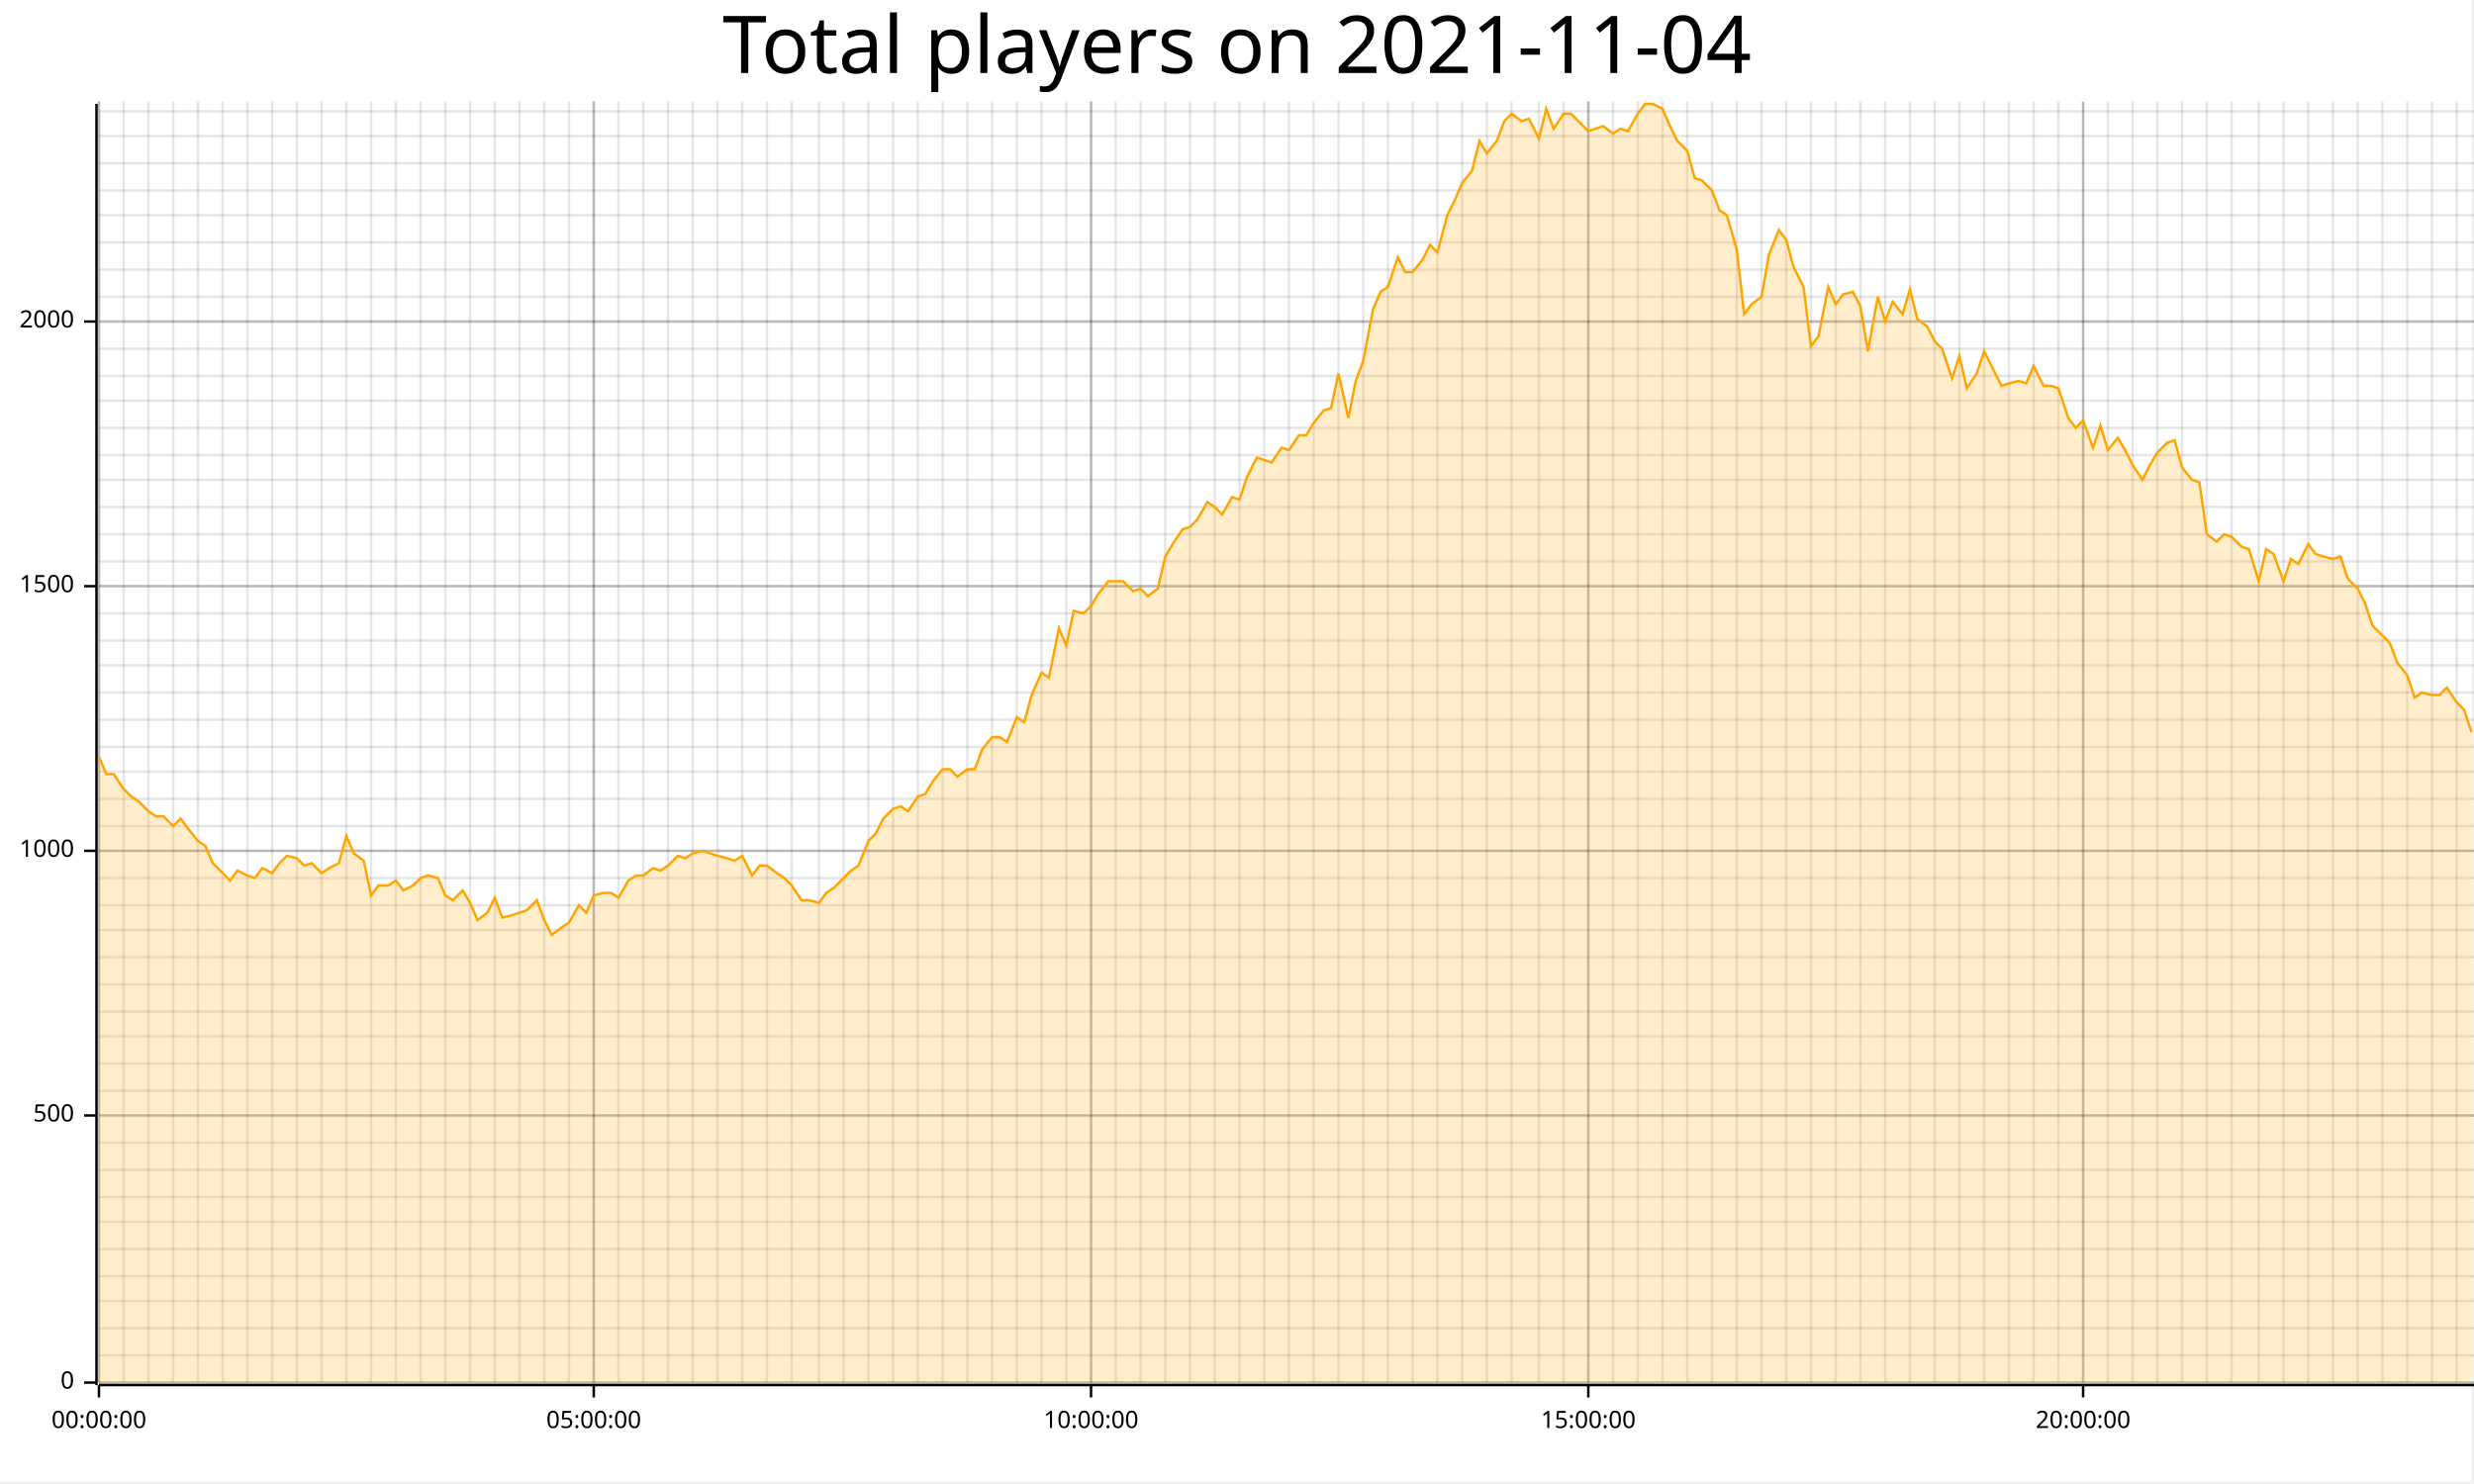
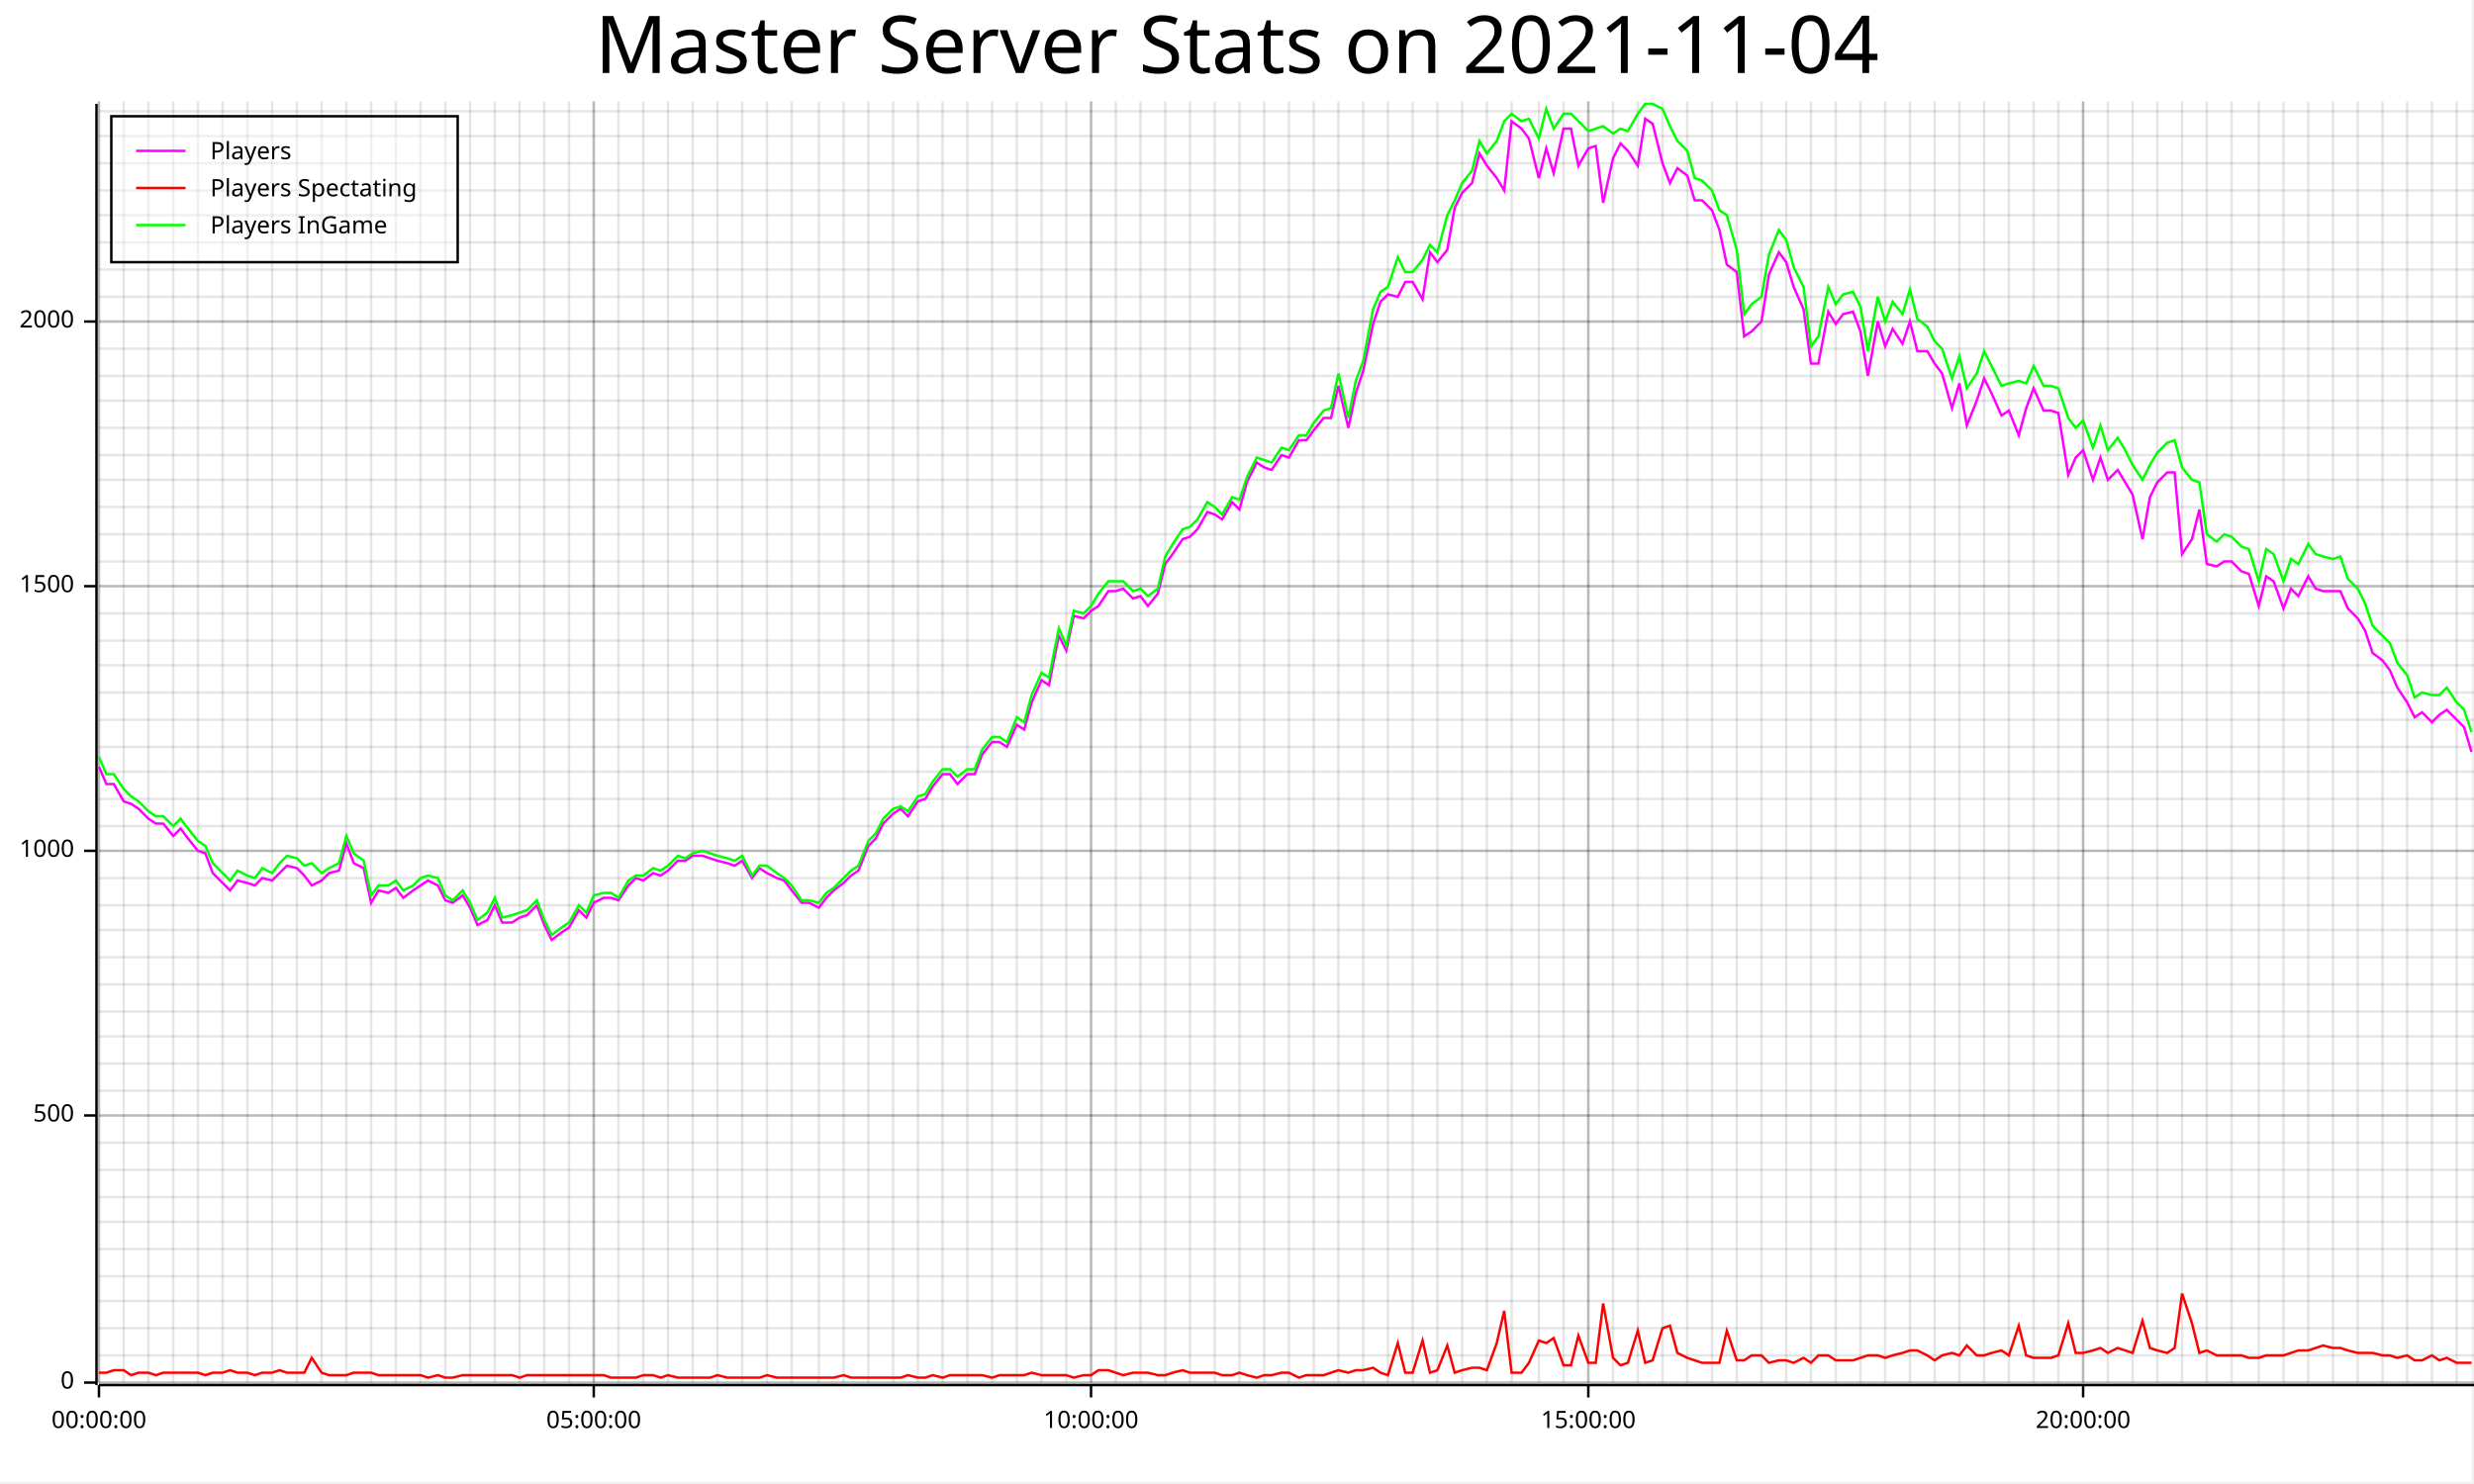
<svg xmlns="http://www.w3.org/2000/svg" width="1000" height="600" viewBox="0 0 1000 600">
  <rect x="0" y="0" width="999" height="599" opacity="1" fill="#FFFFFF" stroke="none" />
  <text x="500" y="5" dy="0.76em" text-anchor="middle" font-family="sans-serif" font-size="32.258" opacity="1" fill="#000000">
- Total players on 2021-11-04
+ Master Server Stats on 2021-11-04
</text>
  <line opacity="0.1" stroke="#000000" stroke-width="1" x1="40" y1="559" x2="40" y2="41" />
  <line opacity="0.1" stroke="#000000" stroke-width="1" x1="50" y1="559" x2="50" y2="41" />
  <line opacity="0.1" stroke="#000000" stroke-width="1" x1="60" y1="559" x2="60" y2="41" />
  <line opacity="0.1" stroke="#000000" stroke-width="1" x1="70" y1="559" x2="70" y2="41" />
  <line opacity="0.1" stroke="#000000" stroke-width="1" x1="80" y1="559" x2="80" y2="41" />
  <line opacity="0.1" stroke="#000000" stroke-width="1" x1="90" y1="559" x2="90" y2="41" />
  <line opacity="0.1" stroke="#000000" stroke-width="1" x1="100" y1="559" x2="100" y2="41" />
  <line opacity="0.1" stroke="#000000" stroke-width="1" x1="110" y1="559" x2="110" y2="41" />
  <line opacity="0.1" stroke="#000000" stroke-width="1" x1="120" y1="559" x2="120" y2="41" />
  <line opacity="0.1" stroke="#000000" stroke-width="1" x1="130" y1="559" x2="130" y2="41" />
  <line opacity="0.1" stroke="#000000" stroke-width="1" x1="140" y1="559" x2="140" y2="41" />
  <line opacity="0.1" stroke="#000000" stroke-width="1" x1="150" y1="559" x2="150" y2="41" />
  <line opacity="0.1" stroke="#000000" stroke-width="1" x1="160" y1="559" x2="160" y2="41" />
  <line opacity="0.1" stroke="#000000" stroke-width="1" x1="170" y1="559" x2="170" y2="41" />
  <line opacity="0.1" stroke="#000000" stroke-width="1" x1="180" y1="559" x2="180" y2="41" />
  <line opacity="0.1" stroke="#000000" stroke-width="1" x1="190" y1="559" x2="190" y2="41" />
  <line opacity="0.1" stroke="#000000" stroke-width="1" x1="200" y1="559" x2="200" y2="41" />
  <line opacity="0.1" stroke="#000000" stroke-width="1" x1="210" y1="559" x2="210" y2="41" />
  <line opacity="0.1" stroke="#000000" stroke-width="1" x1="220" y1="559" x2="220" y2="41" />
  <line opacity="0.1" stroke="#000000" stroke-width="1" x1="230" y1="559" x2="230" y2="41" />
  <line opacity="0.1" stroke="#000000" stroke-width="1" x1="240" y1="559" x2="240" y2="41" />
  <line opacity="0.1" stroke="#000000" stroke-width="1" x1="250" y1="559" x2="250" y2="41" />
  <line opacity="0.1" stroke="#000000" stroke-width="1" x1="260" y1="559" x2="260" y2="41" />
  <line opacity="0.1" stroke="#000000" stroke-width="1" x1="270" y1="559" x2="270" y2="41" />
  <line opacity="0.1" stroke="#000000" stroke-width="1" x1="280" y1="559" x2="280" y2="41" />
  <line opacity="0.1" stroke="#000000" stroke-width="1" x1="290" y1="559" x2="290" y2="41" />
  <line opacity="0.1" stroke="#000000" stroke-width="1" x1="300" y1="559" x2="300" y2="41" />
  <line opacity="0.1" stroke="#000000" stroke-width="1" x1="310" y1="559" x2="310" y2="41" />
  <line opacity="0.1" stroke="#000000" stroke-width="1" x1="320" y1="559" x2="320" y2="41" />
  <line opacity="0.1" stroke="#000000" stroke-width="1" x1="331" y1="559" x2="331" y2="41" />
  <line opacity="0.1" stroke="#000000" stroke-width="1" x1="341" y1="559" x2="341" y2="41" />
  <line opacity="0.1" stroke="#000000" stroke-width="1" x1="351" y1="559" x2="351" y2="41" />
  <line opacity="0.1" stroke="#000000" stroke-width="1" x1="361" y1="559" x2="361" y2="41" />
  <line opacity="0.1" stroke="#000000" stroke-width="1" x1="371" y1="559" x2="371" y2="41" />
  <line opacity="0.1" stroke="#000000" stroke-width="1" x1="381" y1="559" x2="381" y2="41" />
  <line opacity="0.1" stroke="#000000" stroke-width="1" x1="391" y1="559" x2="391" y2="41" />
  <line opacity="0.1" stroke="#000000" stroke-width="1" x1="401" y1="559" x2="401" y2="41" />
  <line opacity="0.1" stroke="#000000" stroke-width="1" x1="411" y1="559" x2="411" y2="41" />
  <line opacity="0.1" stroke="#000000" stroke-width="1" x1="421" y1="559" x2="421" y2="41" />
  <line opacity="0.1" stroke="#000000" stroke-width="1" x1="431" y1="559" x2="431" y2="41" />
  <line opacity="0.1" stroke="#000000" stroke-width="1" x1="441" y1="559" x2="441" y2="41" />
  <line opacity="0.1" stroke="#000000" stroke-width="1" x1="451" y1="559" x2="451" y2="41" />
  <line opacity="0.1" stroke="#000000" stroke-width="1" x1="461" y1="559" x2="461" y2="41" />
  <line opacity="0.1" stroke="#000000" stroke-width="1" x1="471" y1="559" x2="471" y2="41" />
  <line opacity="0.1" stroke="#000000" stroke-width="1" x1="481" y1="559" x2="481" y2="41" />
  <line opacity="0.1" stroke="#000000" stroke-width="1" x1="491" y1="559" x2="491" y2="41" />
  <line opacity="0.1" stroke="#000000" stroke-width="1" x1="501" y1="559" x2="501" y2="41" />
  <line opacity="0.1" stroke="#000000" stroke-width="1" x1="511" y1="559" x2="511" y2="41" />
  <line opacity="0.1" stroke="#000000" stroke-width="1" x1="521" y1="559" x2="521" y2="41" />
  <line opacity="0.1" stroke="#000000" stroke-width="1" x1="531" y1="559" x2="531" y2="41" />
  <line opacity="0.1" stroke="#000000" stroke-width="1" x1="541" y1="559" x2="541" y2="41" />
  <line opacity="0.1" stroke="#000000" stroke-width="1" x1="551" y1="559" x2="551" y2="41" />
  <line opacity="0.1" stroke="#000000" stroke-width="1" x1="561" y1="559" x2="561" y2="41" />
  <line opacity="0.1" stroke="#000000" stroke-width="1" x1="571" y1="559" x2="571" y2="41" />
  <line opacity="0.1" stroke="#000000" stroke-width="1" x1="581" y1="559" x2="581" y2="41" />
  <line opacity="0.1" stroke="#000000" stroke-width="1" x1="591" y1="559" x2="591" y2="41" />
  <line opacity="0.1" stroke="#000000" stroke-width="1" x1="601" y1="559" x2="601" y2="41" />
  <line opacity="0.1" stroke="#000000" stroke-width="1" x1="611" y1="559" x2="611" y2="41" />
  <line opacity="0.1" stroke="#000000" stroke-width="1" x1="622" y1="559" x2="622" y2="41" />
  <line opacity="0.1" stroke="#000000" stroke-width="1" x1="632" y1="559" x2="632" y2="41" />
  <line opacity="0.1" stroke="#000000" stroke-width="1" x1="642" y1="559" x2="642" y2="41" />
  <line opacity="0.1" stroke="#000000" stroke-width="1" x1="652" y1="559" x2="652" y2="41" />
  <line opacity="0.1" stroke="#000000" stroke-width="1" x1="662" y1="559" x2="662" y2="41" />
  <line opacity="0.1" stroke="#000000" stroke-width="1" x1="672" y1="559" x2="672" y2="41" />
  <line opacity="0.1" stroke="#000000" stroke-width="1" x1="682" y1="559" x2="682" y2="41" />
  <line opacity="0.1" stroke="#000000" stroke-width="1" x1="692" y1="559" x2="692" y2="41" />
  <line opacity="0.1" stroke="#000000" stroke-width="1" x1="702" y1="559" x2="702" y2="41" />
  <line opacity="0.1" stroke="#000000" stroke-width="1" x1="712" y1="559" x2="712" y2="41" />
  <line opacity="0.1" stroke="#000000" stroke-width="1" x1="722" y1="559" x2="722" y2="41" />
  <line opacity="0.1" stroke="#000000" stroke-width="1" x1="732" y1="559" x2="732" y2="41" />
  <line opacity="0.1" stroke="#000000" stroke-width="1" x1="742" y1="559" x2="742" y2="41" />
  <line opacity="0.1" stroke="#000000" stroke-width="1" x1="752" y1="559" x2="752" y2="41" />
  <line opacity="0.1" stroke="#000000" stroke-width="1" x1="762" y1="559" x2="762" y2="41" />
  <line opacity="0.1" stroke="#000000" stroke-width="1" x1="772" y1="559" x2="772" y2="41" />
  <line opacity="0.1" stroke="#000000" stroke-width="1" x1="782" y1="559" x2="782" y2="41" />
  <line opacity="0.1" stroke="#000000" stroke-width="1" x1="792" y1="559" x2="792" y2="41" />
  <line opacity="0.1" stroke="#000000" stroke-width="1" x1="802" y1="559" x2="802" y2="41" />
  <line opacity="0.1" stroke="#000000" stroke-width="1" x1="812" y1="559" x2="812" y2="41" />
  <line opacity="0.1" stroke="#000000" stroke-width="1" x1="822" y1="559" x2="822" y2="41" />
  <line opacity="0.1" stroke="#000000" stroke-width="1" x1="832" y1="559" x2="832" y2="41" />
  <line opacity="0.1" stroke="#000000" stroke-width="1" x1="842" y1="559" x2="842" y2="41" />
  <line opacity="0.1" stroke="#000000" stroke-width="1" x1="852" y1="559" x2="852" y2="41" />
  <line opacity="0.1" stroke="#000000" stroke-width="1" x1="862" y1="559" x2="862" y2="41" />
  <line opacity="0.1" stroke="#000000" stroke-width="1" x1="872" y1="559" x2="872" y2="41" />
  <line opacity="0.1" stroke="#000000" stroke-width="1" x1="882" y1="559" x2="882" y2="41" />
  <line opacity="0.1" stroke="#000000" stroke-width="1" x1="892" y1="559" x2="892" y2="41" />
  <line opacity="0.1" stroke="#000000" stroke-width="1" x1="902" y1="559" x2="902" y2="41" />
  <line opacity="0.1" stroke="#000000" stroke-width="1" x1="913" y1="559" x2="913" y2="41" />
  <line opacity="0.1" stroke="#000000" stroke-width="1" x1="923" y1="559" x2="923" y2="41" />
  <line opacity="0.1" stroke="#000000" stroke-width="1" x1="933" y1="559" x2="933" y2="41" />
  <line opacity="0.1" stroke="#000000" stroke-width="1" x1="943" y1="559" x2="943" y2="41" />
  <line opacity="0.1" stroke="#000000" stroke-width="1" x1="953" y1="559" x2="953" y2="41" />
  <line opacity="0.1" stroke="#000000" stroke-width="1" x1="963" y1="559" x2="963" y2="41" />
  <line opacity="0.1" stroke="#000000" stroke-width="1" x1="973" y1="559" x2="973" y2="41" />
  <line opacity="0.1" stroke="#000000" stroke-width="1" x1="983" y1="559" x2="983" y2="41" />
  <line opacity="0.1" stroke="#000000" stroke-width="1" x1="993" y1="559" x2="993" y2="41" />
  <line opacity="0.1" stroke="#000000" stroke-width="1" x1="40" y1="559" x2="1000" y2="559" />
  <line opacity="0.1" stroke="#000000" stroke-width="1" x1="40" y1="548" x2="1000" y2="548" />
  <line opacity="0.1" stroke="#000000" stroke-width="1" x1="40" y1="537" x2="1000" y2="537" />
  <line opacity="0.1" stroke="#000000" stroke-width="1" x1="40" y1="526" x2="1000" y2="526" />
  <line opacity="0.1" stroke="#000000" stroke-width="1" x1="40" y1="516" x2="1000" y2="516" />
  <line opacity="0.1" stroke="#000000" stroke-width="1" x1="40" y1="505" x2="1000" y2="505" />
  <line opacity="0.1" stroke="#000000" stroke-width="1" x1="40" y1="494" x2="1000" y2="494" />
  <line opacity="0.1" stroke="#000000" stroke-width="1" x1="40" y1="484" x2="1000" y2="484" />
  <line opacity="0.1" stroke="#000000" stroke-width="1" x1="40" y1="473" x2="1000" y2="473" />
  <line opacity="0.1" stroke="#000000" stroke-width="1" x1="40" y1="462" x2="1000" y2="462" />
  <line opacity="0.1" stroke="#000000" stroke-width="1" x1="40" y1="451" x2="1000" y2="451" />
  <line opacity="0.1" stroke="#000000" stroke-width="1" x1="40" y1="441" x2="1000" y2="441" />
  <line opacity="0.1" stroke="#000000" stroke-width="1" x1="40" y1="430" x2="1000" y2="430" />
  <line opacity="0.1" stroke="#000000" stroke-width="1" x1="40" y1="419" x2="1000" y2="419" />
  <line opacity="0.1" stroke="#000000" stroke-width="1" x1="40" y1="409" x2="1000" y2="409" />
  <line opacity="0.1" stroke="#000000" stroke-width="1" x1="40" y1="398" x2="1000" y2="398" />
  <line opacity="0.1" stroke="#000000" stroke-width="1" x1="40" y1="387" x2="1000" y2="387" />
  <line opacity="0.1" stroke="#000000" stroke-width="1" x1="40" y1="376" x2="1000" y2="376" />
  <line opacity="0.1" stroke="#000000" stroke-width="1" x1="40" y1="366" x2="1000" y2="366" />
  <line opacity="0.1" stroke="#000000" stroke-width="1" x1="40" y1="355" x2="1000" y2="355" />
  <line opacity="0.1" stroke="#000000" stroke-width="1" x1="40" y1="344" x2="1000" y2="344" />
  <line opacity="0.1" stroke="#000000" stroke-width="1" x1="40" y1="334" x2="1000" y2="334" />
  <line opacity="0.1" stroke="#000000" stroke-width="1" x1="40" y1="323" x2="1000" y2="323" />
  <line opacity="0.1" stroke="#000000" stroke-width="1" x1="40" y1="312" x2="1000" y2="312" />
  <line opacity="0.1" stroke="#000000" stroke-width="1" x1="40" y1="302" x2="1000" y2="302" />
  <line opacity="0.1" stroke="#000000" stroke-width="1" x1="40" y1="291" x2="1000" y2="291" />
  <line opacity="0.1" stroke="#000000" stroke-width="1" x1="40" y1="280" x2="1000" y2="280" />
  <line opacity="0.1" stroke="#000000" stroke-width="1" x1="40" y1="269" x2="1000" y2="269" />
  <line opacity="0.1" stroke="#000000" stroke-width="1" x1="40" y1="259" x2="1000" y2="259" />
  <line opacity="0.1" stroke="#000000" stroke-width="1" x1="40" y1="248" x2="1000" y2="248" />
  <line opacity="0.1" stroke="#000000" stroke-width="1" x1="40" y1="237" x2="1000" y2="237" />
  <line opacity="0.1" stroke="#000000" stroke-width="1" x1="40" y1="227" x2="1000" y2="227" />
  <line opacity="0.1" stroke="#000000" stroke-width="1" x1="40" y1="216" x2="1000" y2="216" />
  <line opacity="0.1" stroke="#000000" stroke-width="1" x1="40" y1="205" x2="1000" y2="205" />
  <line opacity="0.1" stroke="#000000" stroke-width="1" x1="40" y1="194" x2="1000" y2="194" />
  <line opacity="0.1" stroke="#000000" stroke-width="1" x1="40" y1="184" x2="1000" y2="184" />
  <line opacity="0.1" stroke="#000000" stroke-width="1" x1="40" y1="173" x2="1000" y2="173" />
  <line opacity="0.1" stroke="#000000" stroke-width="1" x1="40" y1="162" x2="1000" y2="162" />
  <line opacity="0.1" stroke="#000000" stroke-width="1" x1="40" y1="152" x2="1000" y2="152" />
  <line opacity="0.1" stroke="#000000" stroke-width="1" x1="40" y1="141" x2="1000" y2="141" />
  <line opacity="0.1" stroke="#000000" stroke-width="1" x1="40" y1="130" x2="1000" y2="130" />
  <line opacity="0.1" stroke="#000000" stroke-width="1" x1="40" y1="120" x2="1000" y2="120" />
  <line opacity="0.1" stroke="#000000" stroke-width="1" x1="40" y1="109" x2="1000" y2="109" />
  <line opacity="0.1" stroke="#000000" stroke-width="1" x1="40" y1="98" x2="1000" y2="98" />
  <line opacity="0.1" stroke="#000000" stroke-width="1" x1="40" y1="87" x2="1000" y2="87" />
  <line opacity="0.1" stroke="#000000" stroke-width="1" x1="40" y1="77" x2="1000" y2="77" />
  <line opacity="0.1" stroke="#000000" stroke-width="1" x1="40" y1="66" x2="1000" y2="66" />
  <line opacity="0.1" stroke="#000000" stroke-width="1" x1="40" y1="55" x2="1000" y2="55" />
  <line opacity="0.1" stroke="#000000" stroke-width="1" x1="40" y1="45" x2="1000" y2="45" />
  <line opacity="0.2" stroke="#000000" stroke-width="1" x1="40" y1="559" x2="40" y2="41" />
  <line opacity="0.2" stroke="#000000" stroke-width="1" x1="240" y1="559" x2="240" y2="41" />
  <line opacity="0.2" stroke="#000000" stroke-width="1" x1="441" y1="559" x2="441" y2="41" />
  <line opacity="0.2" stroke="#000000" stroke-width="1" x1="642" y1="559" x2="642" y2="41" />
  <line opacity="0.2" stroke="#000000" stroke-width="1" x1="842" y1="559" x2="842" y2="41" />
  <line opacity="0.2" stroke="#000000" stroke-width="1" x1="40" y1="559" x2="1000" y2="559" />
  <line opacity="0.2" stroke="#000000" stroke-width="1" x1="40" y1="451" x2="1000" y2="451" />
  <line opacity="0.2" stroke="#000000" stroke-width="1" x1="40" y1="344" x2="1000" y2="344" />
  <line opacity="0.2" stroke="#000000" stroke-width="1" x1="40" y1="237" x2="1000" y2="237" />
  <line opacity="0.2" stroke="#000000" stroke-width="1" x1="40" y1="130" x2="1000" y2="130" />
  <polyline fill="none" opacity="1" stroke="#000000" stroke-width="1" points="39,42 39,560 " />
  <text x="30" y="559" dy="0.5ex" text-anchor="end" font-family="sans-serif" font-size="9.677" opacity="1" fill="#000000">
0
</text>
  <polyline fill="none" opacity="1" stroke="#000000" stroke-width="1" points="34,559 39,559 " />
  <text x="30" y="451" dy="0.5ex" text-anchor="end" font-family="sans-serif" font-size="9.677" opacity="1" fill="#000000">
500
</text>
  <polyline fill="none" opacity="1" stroke="#000000" stroke-width="1" points="34,451 39,451 " />
  <text x="30" y="344" dy="0.5ex" text-anchor="end" font-family="sans-serif" font-size="9.677" opacity="1" fill="#000000">
1000
</text>
  <polyline fill="none" opacity="1" stroke="#000000" stroke-width="1" points="34,344 39,344 " />
  <text x="30" y="237" dy="0.5ex" text-anchor="end" font-family="sans-serif" font-size="9.677" opacity="1" fill="#000000">
1500
</text>
  <polyline fill="none" opacity="1" stroke="#000000" stroke-width="1" points="34,237 39,237 " />
  <text x="30" y="130" dy="0.5ex" text-anchor="end" font-family="sans-serif" font-size="9.677" opacity="1" fill="#000000">
2000
</text>
  <polyline fill="none" opacity="1" stroke="#000000" stroke-width="1" points="34,130 39,130 " />
  <polyline fill="none" opacity="1" stroke="#000000" stroke-width="1" points="40,560 1000,560 " />
  <text x="40" y="570" dy="0.76em" text-anchor="middle" font-family="sans-serif" font-size="9.677" opacity="1" fill="#000000">
00:00:00
</text>
  <polyline fill="none" opacity="1" stroke="#000000" stroke-width="1" points="40,560 40,565 " />
  <text x="240" y="570" dy="0.76em" text-anchor="middle" font-family="sans-serif" font-size="9.677" opacity="1" fill="#000000">
05:00:00
</text>
  <polyline fill="none" opacity="1" stroke="#000000" stroke-width="1" points="240,560 240,565 " />
  <text x="441" y="570" dy="0.76em" text-anchor="middle" font-family="sans-serif" font-size="9.677" opacity="1" fill="#000000">
10:00:00
</text>
  <polyline fill="none" opacity="1" stroke="#000000" stroke-width="1" points="441,560 441,565 " />
  <text x="642" y="570" dy="0.76em" text-anchor="middle" font-family="sans-serif" font-size="9.677" opacity="1" fill="#000000">
15:00:00
</text>
  <polyline fill="none" opacity="1" stroke="#000000" stroke-width="1" points="642,560 642,565 " />
  <text x="842" y="570" dy="0.76em" text-anchor="middle" font-family="sans-serif" font-size="9.677" opacity="1" fill="#000000">
20:00:00
</text>
  <polyline fill="none" opacity="1" stroke="#000000" stroke-width="1" points="842,560 842,565 " />
-   <polygon opacity="0.2" fill="#FFA500" points="40,306 43,313 46,313 50,319 53,322 56,324 60,328 63,330 66,330 70,334 73,331 76,335 80,340 83,342 86,349 90,353 93,356 96,352 100,354 103,355 106,351 110,353 113,349 116,346 120,347 123,350 126,349 130,353 133,351 137,349 140,338 143,345 147,348 150,362 153,358 157,358 160,356 163,360 167,358 170,355 173,354 177,355 180,362 183,364 187,360 190,365 193,372 197,369 200,363 203,371 207,370 210,369 213,368 217,364 220,372 223,378 227,375 230,373 234,366 237,369 240,362 244,361 247,361 250,363 254,356 257,354 260,354 264,351 267,352 270,350 274,346 277,347 280,345 284,344 287,345 290,346 294,347 297,348 300,346 304,354 307,350 310,350 314,353 317,355 320,358 324,364 327,364 331,365 334,361 337,359 341,355 344,352 347,350 351,340 354,337 357,331 361,327 364,326 367,328 371,322 374,321 377,316 381,311 384,311 387,314 391,311 394,311 397,303 401,298 404,298 407,300 411,290 414,292 417,281 421,272 424,274 428,254 431,261 434,247 438,248 441,245 444,240 448,235 451,235 454,235 458,239 461,238 464,241 468,238 471,225 474,220 478,214 481,213 484,210 488,203 491,205 494,208 498,201 501,202 504,193 508,185 511,186 514,187 518,181 521,182 525,176 528,176 531,171 535,166 538,165 541,151 545,169 548,154 551,146 555,125 558,118 561,116 565,104 568,110 571,110 575,105 578,99 581,102 585,87 588,81 591,74 595,69 598,57 601,62 605,57 608,49 611,46 615,49 618,48 622,56 625,44 628,52 632,46 635,46 638,49 642,53 645,52 648,51 652,54 655,52 658,53 662,46 665,42 668,42 672,44 675,51 678,57 682,61 685,72 688,73 692,77 695,85 698,87 702,101 705,127 708,123 712,120 715,103 719,93 722,97 725,108 729,116 732,140 735,136 739,116 742,123 745,119 749,118 752,124 755,142 759,120 762,130 765,122 769,127 772,117 775,129 779,132 782,138 785,141 789,153 792,144 795,157 799,151 802,142 805,148 809,156 812,155 816,154 819,155 822,148 826,156 829,156 832,157 836,169 839,173 842,170 846,181 849,172 852,182 856,177 859,182 862,188 866,194 869,188 872,183 876,179 879,178 882,189 886,194 889,195 892,216 896,219 899,216 902,217 906,221 909,222 913,235 916,222 919,224 923,235 926,226 929,228 933,220 936,224 939,225 943,226 946,225 949,234 953,238 956,244 959,253 963,257 966,260 969,268 973,273 976,282 979,280 983,281 986,281 989,278 993,284 996,287 999,296 999,559 40,559 " />
-   <polyline fill="none" opacity="1" stroke="#FFA500" stroke-width="1" points="40,306 43,313 46,313 50,319 53,322 56,324 60,328 63,330 66,330 70,334 73,331 76,335 80,340 83,342 86,349 90,353 93,356 96,352 100,354 103,355 106,351 110,353 113,349 116,346 120,347 123,350 126,349 130,353 133,351 137,349 140,338 143,345 147,348 150,362 153,358 157,358 160,356 163,360 167,358 170,355 173,354 177,355 180,362 183,364 187,360 190,365 193,372 197,369 200,363 203,371 207,370 210,369 213,368 217,364 220,372 223,378 227,375 230,373 234,366 237,369 240,362 244,361 247,361 250,363 254,356 257,354 260,354 264,351 267,352 270,350 274,346 277,347 280,345 284,344 287,345 290,346 294,347 297,348 300,346 304,354 307,350 310,350 314,353 317,355 320,358 324,364 327,364 331,365 334,361 337,359 341,355 344,352 347,350 351,340 354,337 357,331 361,327 364,326 367,328 371,322 374,321 377,316 381,311 384,311 387,314 391,311 394,311 397,303 401,298 404,298 407,300 411,290 414,292 417,281 421,272 424,274 428,254 431,261 434,247 438,248 441,245 444,240 448,235 451,235 454,235 458,239 461,238 464,241 468,238 471,225 474,220 478,214 481,213 484,210 488,203 491,205 494,208 498,201 501,202 504,193 508,185 511,186 514,187 518,181 521,182 525,176 528,176 531,171 535,166 538,165 541,151 545,169 548,154 551,146 555,125 558,118 561,116 565,104 568,110 571,110 575,105 578,99 581,102 585,87 588,81 591,74 595,69 598,57 601,62 605,57 608,49 611,46 615,49 618,48 622,56 625,44 628,52 632,46 635,46 638,49 642,53 645,52 648,51 652,54 655,52 658,53 662,46 665,42 668,42 672,44 675,51 678,57 682,61 685,72 688,73 692,77 695,85 698,87 702,101 705,127 708,123 712,120 715,103 719,93 722,97 725,108 729,116 732,140 735,136 739,116 742,123 745,119 749,118 752,124 755,142 759,120 762,130 765,122 769,127 772,117 775,129 779,132 782,138 785,141 789,153 792,144 795,157 799,151 802,142 805,148 809,156 812,155 816,154 819,155 822,148 826,156 829,156 832,157 836,169 839,173 842,170 846,181 849,172 852,182 856,177 859,182 862,188 866,194 869,188 872,183 876,179 879,178 882,189 886,194 889,195 892,216 896,219 899,216 902,217 906,221 909,222 913,235 916,222 919,224 923,235 926,226 929,228 933,220 936,224 939,225 943,226 946,225 949,234 953,238 956,244 959,253 963,257 966,260 969,268 973,273 976,282 979,280 983,281 986,281 989,278 993,284 996,287 999,296 " />
+   <polyline fill="none" opacity="1" stroke="#FF00FF" stroke-width="1" points="40,310 43,317 46,317 50,324 53,325 56,327 60,331 63,333 66,333 70,338 73,335 76,339 80,344 83,345 86,353 90,357 93,360 96,356 100,357 103,358 106,355 110,356 113,353 116,350 120,351 123,354 126,358 130,356 133,353 137,352 140,341 143,349 147,351 150,365 153,360 157,361 160,359 163,363 167,360 170,358 173,356 177,358 180,364 183,365 187,362 190,367 193,374 197,372 200,366 203,373 207,373 210,371 213,370 217,366 220,374 223,380 227,377 230,375 234,368 237,371 240,365 244,363 247,363 250,364 254,358 257,355 260,356 264,353 267,354 270,352 274,348 277,348 280,346 284,346 287,347 290,348 294,349 297,350 300,348 304,355 307,351 310,353 314,355 317,356 320,360 324,365 327,365 331,367 334,363 337,360 341,357 344,354 347,352 351,342 354,339 357,333 361,329 364,327 367,330 371,324 374,323 377,318 381,313 384,313 387,317 391,313 394,313 397,305 401,300 404,300 407,302 411,293 414,295 417,284 421,275 424,277 428,257 431,263 434,249 438,250 441,247 444,245 448,239 451,239 454,238 458,242 461,241 464,245 468,240 471,228 474,224 478,218 481,217 484,214 488,207 491,208 494,210 498,203 501,206 504,195 508,187 511,189 514,190 518,184 521,185 525,178 528,178 531,174 535,169 538,169 541,156 545,173 548,159 551,150 555,131 558,122 561,119 565,120 568,114 571,114 575,121 578,102 581,106 585,101 588,84 591,78 595,74 598,62 601,67 605,72 608,77 611,49 615,52 618,56 622,72 625,60 628,70 632,52 635,52 638,67 642,60 645,59 648,82 652,64 655,58 658,61 662,67 665,48 668,50 672,66 675,74 678,68 682,71 685,81 688,81 692,85 695,93 698,107 702,110 705,136 708,134 712,130 715,111 719,102 722,106 725,116 729,125 732,147 735,147 739,126 742,131 745,127 749,126 752,134 755,152 759,130 762,140 765,133 769,139 772,130 775,142 779,142 782,147 785,151 789,165 792,155 795,172 799,162 802,153 805,159 809,168 812,166 816,176 819,165 822,157 826,166 829,166 832,167 836,192 839,185 842,182 846,194 849,185 852,194 856,190 859,195 862,200 866,218 869,201 872,195 876,191 879,191 882,224 886,218 889,206 892,228 896,229 899,227 902,227 906,231 909,232 913,245 916,233 919,235 923,246 926,238 929,241 933,233 936,238 939,239 943,239 946,239 949,246 953,250 956,255 959,264 963,267 966,271 969,278 973,284 976,290 979,288 983,292 986,289 989,287 993,291 996,294 999,304 " />
+   <polyline fill="none" opacity="1" stroke="#FF0000" stroke-width="1" points="40,555 43,555 46,554 50,554 53,556 56,555 60,555 63,556 66,555 70,555 73,555 76,555 80,555 83,556 86,555 90,555 93,554 96,555 100,555 103,556 106,555 110,555 113,554 116,555 120,555 123,555 126,549 130,555 133,556 137,556 140,556 143,555 147,555 150,555 153,556 157,556 160,556 163,556 167,556 170,556 173,557 177,556 180,557 183,557 187,556 190,556 193,556 197,556 200,556 203,556 207,556 210,557 213,556 217,556 220,556 223,556 227,556 230,556 234,556 237,556 240,556 244,556 247,557 250,557 254,557 257,557 260,556 264,556 267,557 270,556 274,557 277,557 280,557 284,557 287,557 290,556 294,557 297,557 300,557 304,557 307,557 310,556 314,557 317,557 320,557 324,557 327,557 331,557 334,557 337,557 341,556 344,557 347,557 351,557 354,557 357,557 361,557 364,557 367,556 371,557 374,557 377,556 381,557 384,556 387,556 391,556 394,556 397,556 401,557 404,556 407,556 411,556 414,556 417,555 421,556 424,556 428,556 431,556 434,557 438,556 441,556 444,554 448,554 451,555 454,556 458,555 461,555 464,555 468,556 471,556 474,555 478,554 481,555 484,555 488,555 491,555 494,556 498,556 501,555 504,556 508,557 511,556 514,556 518,555 521,555 525,557 528,556 531,556 535,556 538,555 541,554 545,555 548,554 551,554 555,553 558,555 561,556 565,543 568,555 571,555 575,542 578,555 581,554 585,544 588,555 591,554 595,553 598,553 601,554 605,543 608,530 611,555 615,555 618,551 622,542 625,543 628,541 632,552 635,552 638,540 642,551 645,551 648,527 652,549 655,552 658,551 662,538 665,551 668,550 672,537 675,536 678,547 682,549 685,550 688,551 692,551 695,551 698,538 702,550 705,550 708,548 712,548 715,551 719,550 722,550 725,551 729,549 732,551 735,548 739,548 742,550 745,550 749,550 752,549 755,548 759,548 762,549 765,548 769,547 772,546 775,546 779,548 782,550 785,548 789,547 792,548 795,544 799,548 802,548 805,547 809,546 812,548 816,536 819,548 822,549 826,549 829,549 832,548 836,535 839,547 842,547 846,546 849,545 852,547 856,545 859,546 862,547 866,534 869,545 872,546 876,547 879,545 882,523 886,535 889,547 892,546 896,548 899,548 902,548 906,548 909,549 913,549 916,548 919,548 923,548 926,547 929,546 933,546 936,545 939,544 943,545 946,545 949,546 953,547 956,547 959,547 963,548 966,548 969,549 973,548 976,550 979,550 983,548 986,550 989,549 993,551 996,551 999,551 " />
+   <polyline fill="none" opacity="1" stroke="#00FF00" stroke-width="1" points="40,306 43,313 46,313 50,319 53,322 56,324 60,328 63,330 66,330 70,334 73,331 76,335 80,340 83,342 86,349 90,353 93,356 96,352 100,354 103,355 106,351 110,353 113,349 116,346 120,347 123,350 126,349 130,353 133,351 137,349 140,338 143,345 147,348 150,362 153,358 157,358 160,356 163,360 167,358 170,355 173,354 177,355 180,362 183,364 187,360 190,365 193,372 197,369 200,363 203,371 207,370 210,369 213,368 217,364 220,372 223,378 227,375 230,373 234,366 237,369 240,362 244,361 247,361 250,363 254,356 257,354 260,354 264,351 267,352 270,350 274,346 277,347 280,345 284,344 287,345 290,346 294,347 297,348 300,346 304,354 307,350 310,350 314,353 317,355 320,358 324,364 327,364 331,365 334,361 337,359 341,355 344,352 347,350 351,340 354,337 357,331 361,327 364,326 367,328 371,322 374,321 377,316 381,311 384,311 387,314 391,311 394,311 397,303 401,298 404,298 407,300 411,290 414,292 417,281 421,272 424,274 428,254 431,261 434,247 438,248 441,245 444,240 448,235 451,235 454,235 458,239 461,238 464,241 468,238 471,225 474,220 478,214 481,213 484,210 488,203 491,205 494,208 498,201 501,202 504,193 508,185 511,186 514,187 518,181 521,182 525,176 528,176 531,171 535,166 538,165 541,151 545,169 548,154 551,146 555,125 558,118 561,116 565,104 568,110 571,110 575,105 578,99 581,102 585,87 588,81 591,74 595,69 598,57 601,62 605,57 608,49 611,46 615,49 618,48 622,56 625,44 628,52 632,46 635,46 638,49 642,53 645,52 648,51 652,54 655,52 658,53 662,46 665,42 668,42 672,44 675,51 678,57 682,61 685,72 688,73 692,77 695,85 698,87 702,101 705,127 708,123 712,120 715,103 719,93 722,97 725,108 729,116 732,140 735,136 739,116 742,123 745,119 749,118 752,124 755,142 759,120 762,130 765,122 769,127 772,117 775,129 779,132 782,138 785,141 789,153 792,144 795,157 799,151 802,142 805,148 809,156 812,155 816,154 819,155 822,148 826,156 829,156 832,157 836,169 839,173 842,170 846,181 849,172 852,182 856,177 859,182 862,188 866,194 869,188 872,183 876,179 879,178 882,189 886,194 889,195 892,216 896,219 899,216 902,217 906,221 909,222 913,235 916,222 919,224 923,235 926,226 929,228 933,220 936,224 939,225 943,226 946,225 949,234 953,238 956,244 959,253 963,257 966,260 969,268 973,273 976,282 979,280 983,281 986,281 989,278 993,284 996,287 999,296 " />
+   <rect x="45" y="47" width="140" height="59" opacity="0.4" fill="#FFFFFF" stroke="none" />
+   <rect x="45" y="47" width="140" height="59" opacity="1" fill="none" stroke="#000000" />
+   <text x="85" y="57" dy="0.76em" text-anchor="start" font-family="sans-serif" font-size="9.677" opacity="1" fill="#000000">
+ Players
+ </text>
+   <text x="85" y="72" dy="0.76em" text-anchor="start" font-family="sans-serif" font-size="9.677" opacity="1" fill="#000000">
+ Players Spectating
+ </text>
+   <text x="85" y="87" dy="0.76em" text-anchor="start" font-family="sans-serif" font-size="9.677" opacity="1" fill="#000000">
+ Players InGame
+ </text>
+   <polyline fill="none" opacity="1" stroke="#FF00FF" stroke-width="1" points="55,61 75,61 " />
+   <polyline fill="none" opacity="1" stroke="#FF0000" stroke-width="1" points="55,76 75,76 " />
+   <polyline fill="none" opacity="1" stroke="#00FF00" stroke-width="1" points="55,91 75,91 " />
</svg>
